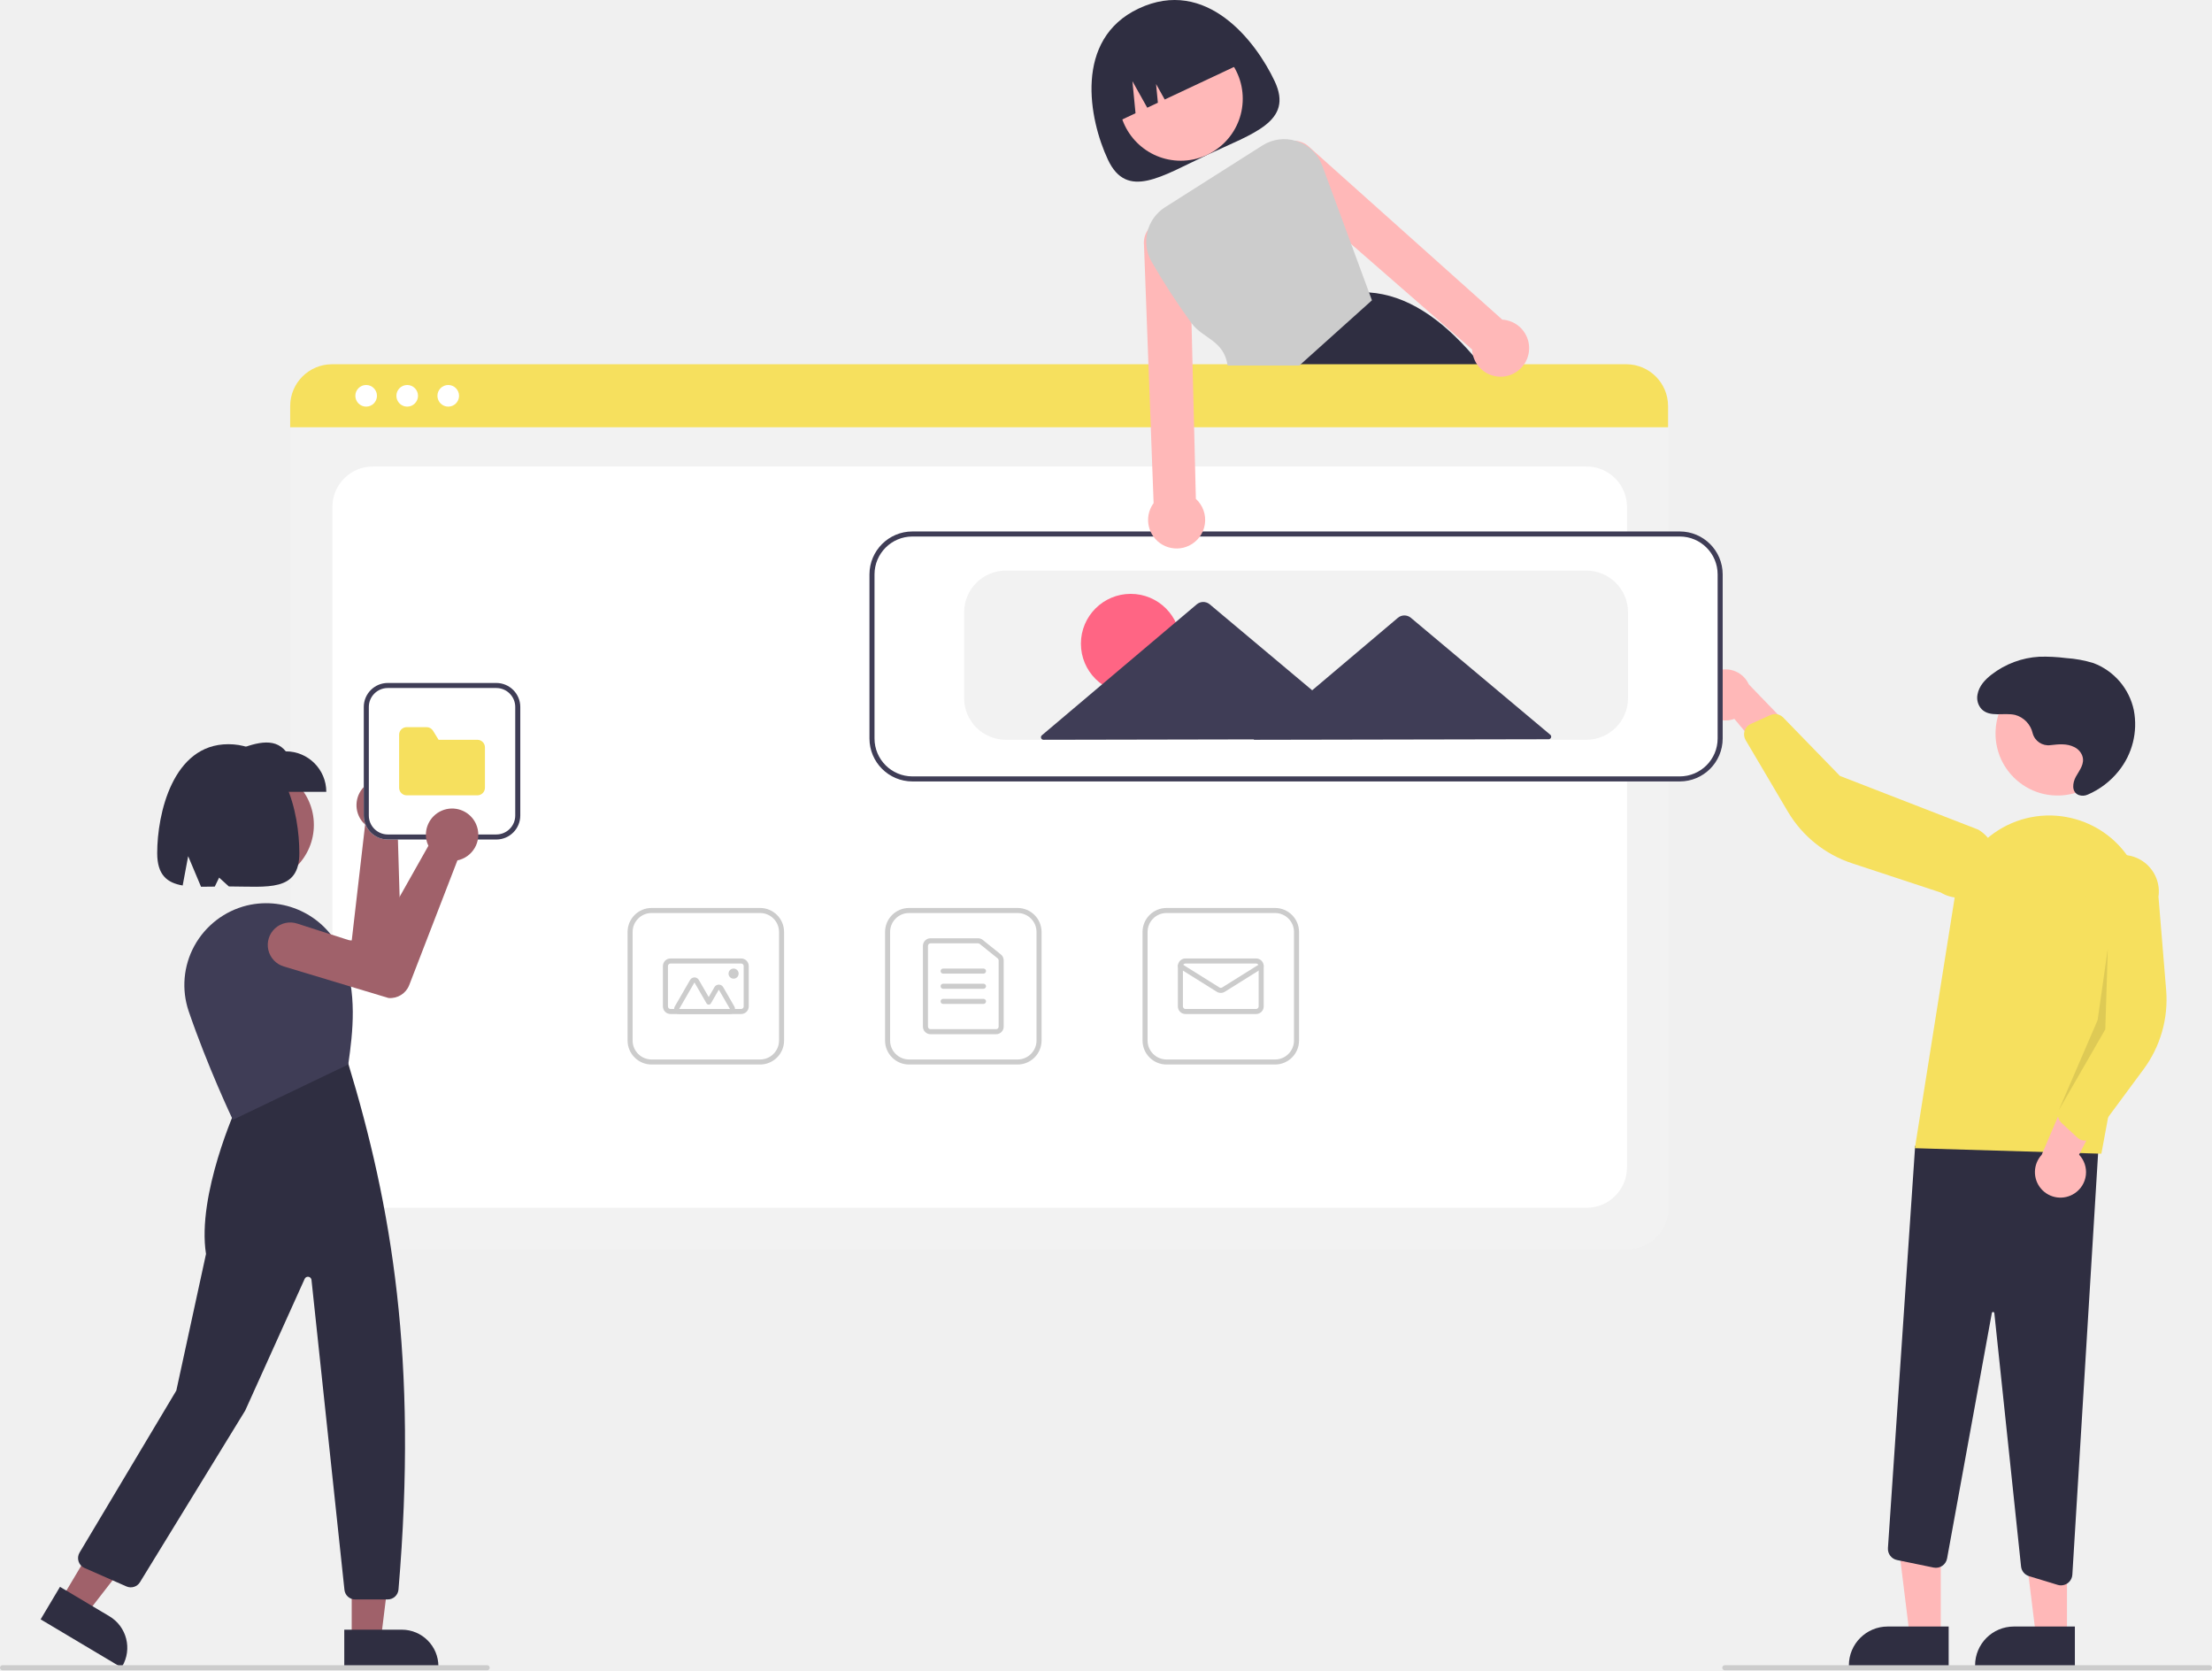
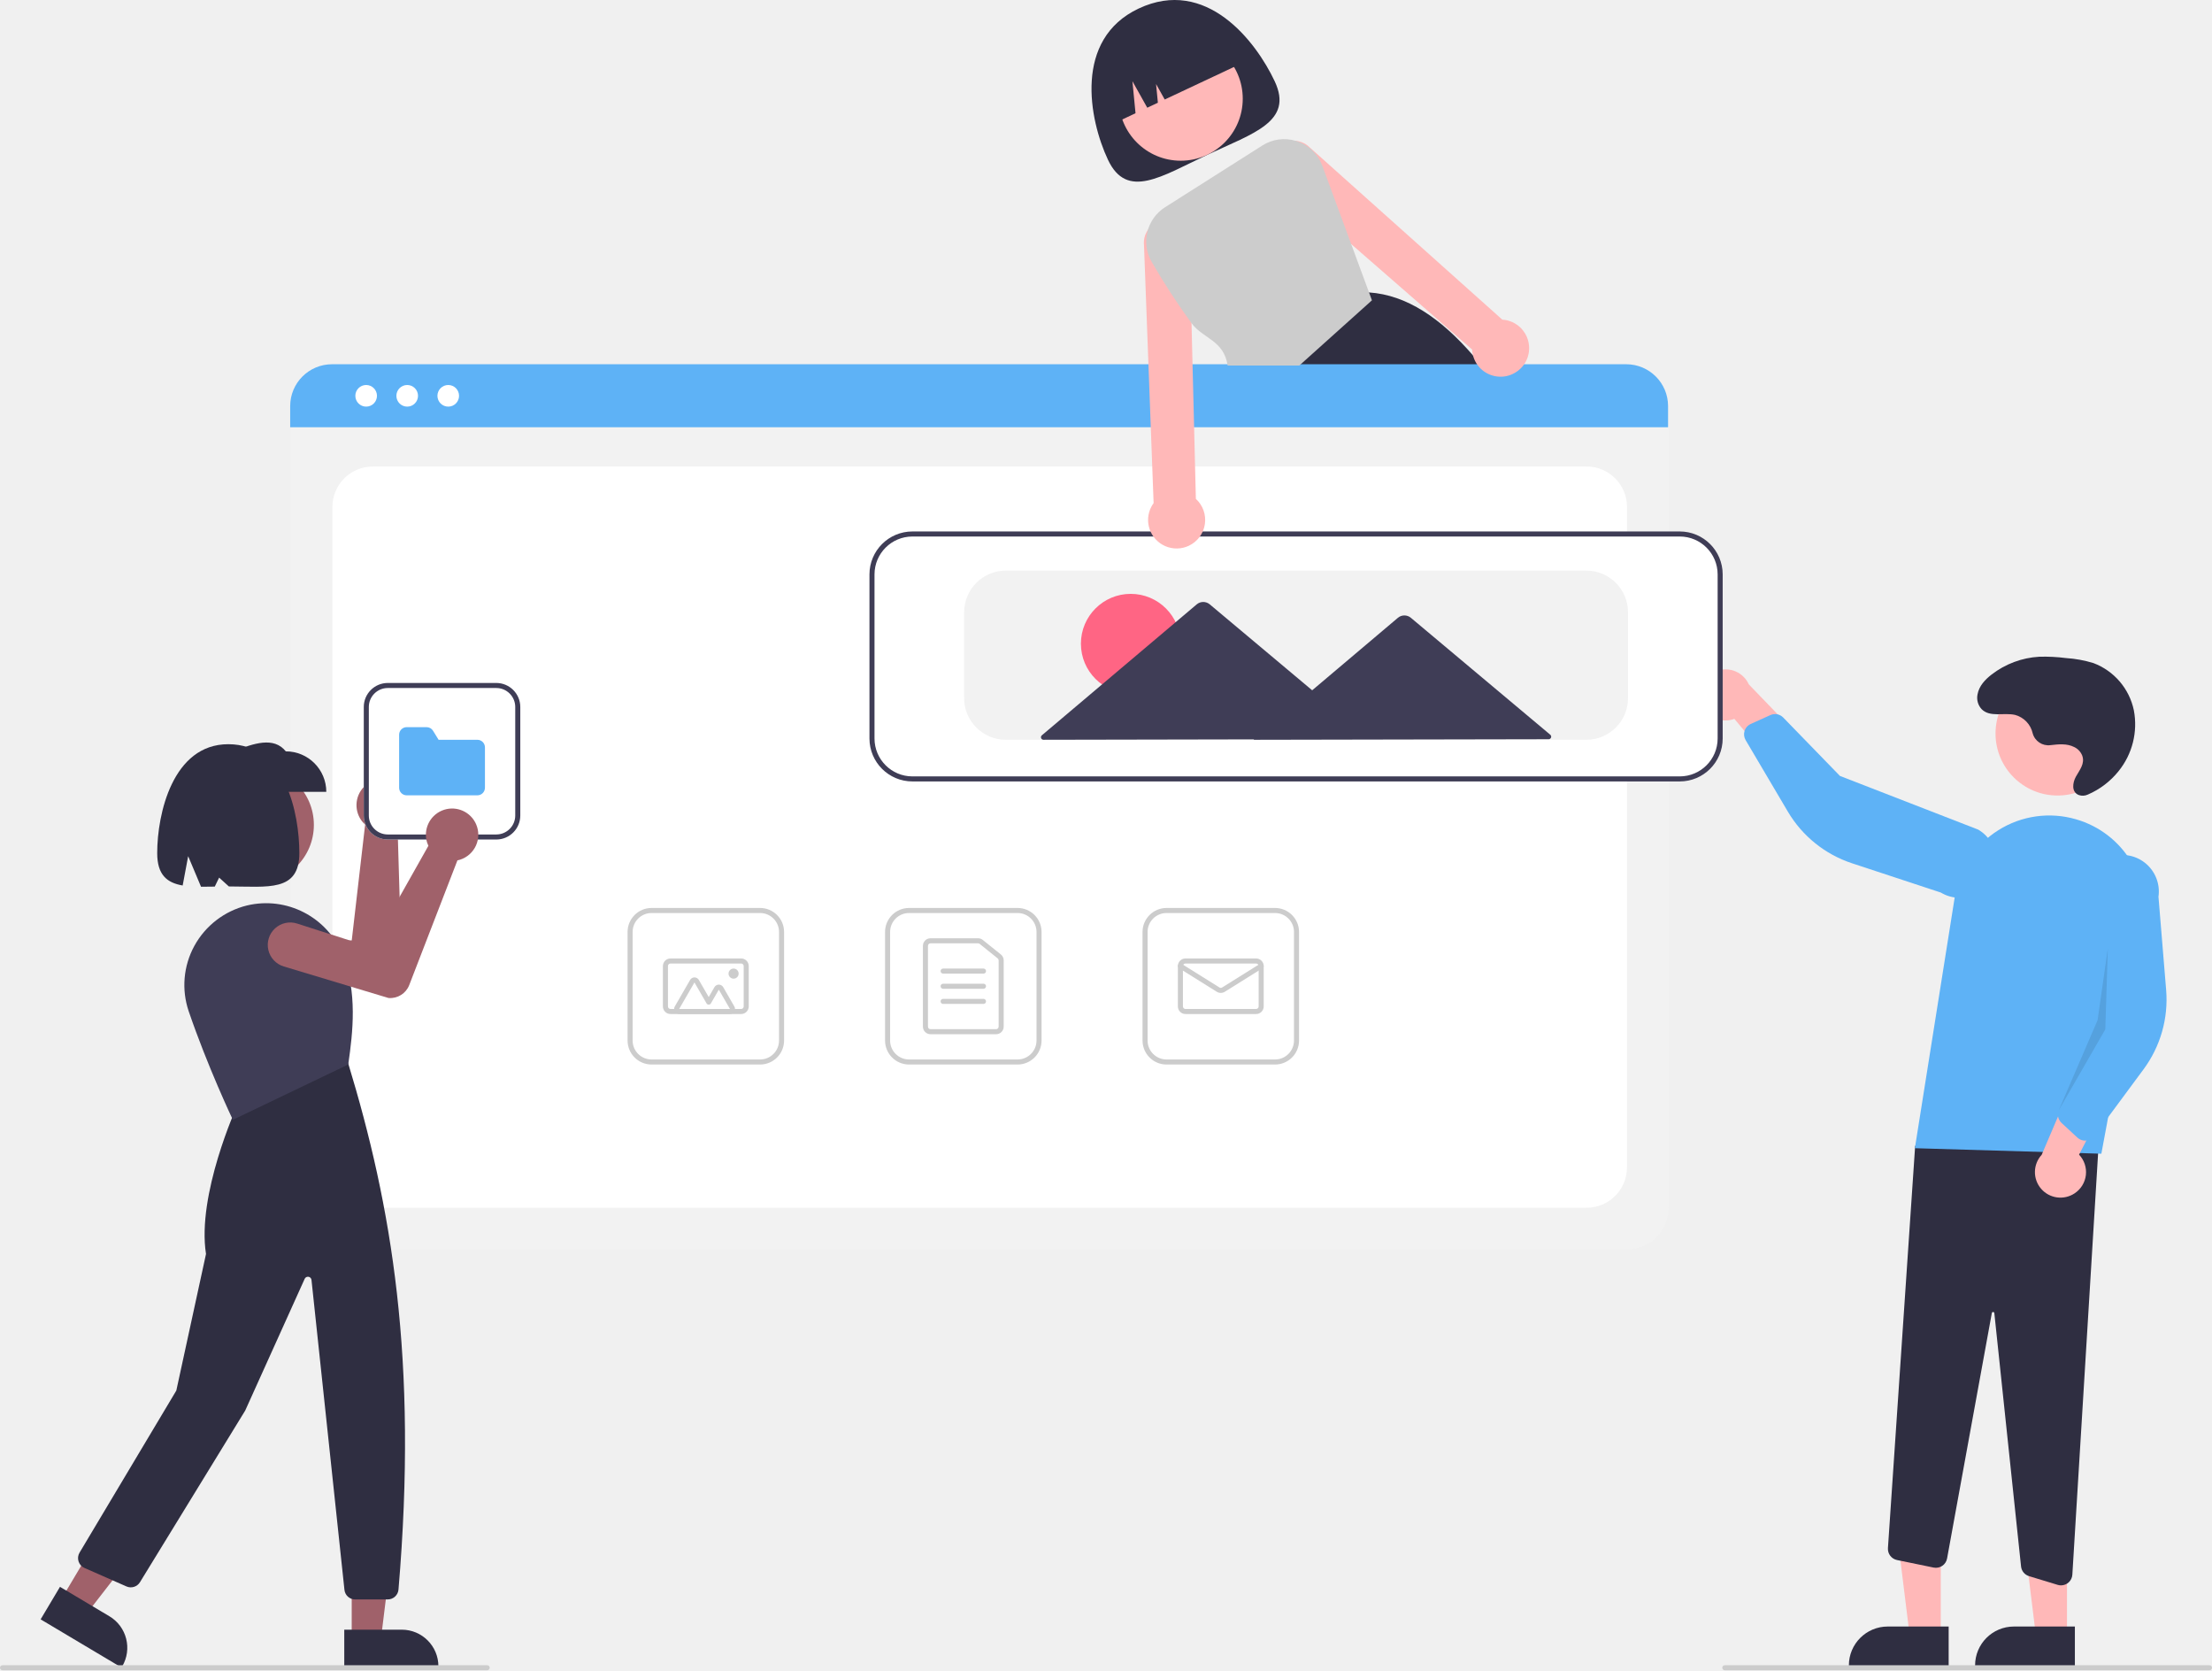
<svg xmlns="http://www.w3.org/2000/svg" id="a27520da-4319-485c-96d7-e776d7397e13" data-name="Layer 1" width="876.272" height="661.473" viewBox="0 0 876.272 661.473">
  <path d="M685.834,138.655c7.516,15.995-8.411,20.526-26.655,29.099s-31.898,17.942-39.414,1.947-13.615-47.743,12.195-59.871C658.66,97.284,678.318,122.659,685.834,138.655Z" transform="translate(-180.8642 -106.4605)" fill="#2f2e41" />
  <circle cx="467.746" cy="39.089" r="24.561" fill="#ffb8b8" />
  <path d="M770.29,254.473c-.85-1.11-1.7-2.2-2.56-3.26q-1.665-2.07-3.35-4.01c-12.73-14.69-26.27-23.94-41.18-24.93h-.02l-.22-.02-29.71,28.96-10.1,9.84.22.54,5.45,13.57h95.49A234.834,234.834,0,0,0,770.29,254.473Z" transform="translate(-180.8642 -106.4605)" fill="#2f2e41" />
  <path d="M621.902,155.438l0,0,8.792-4.131-1.225-12.683,5.879,10.496,4.202-1.975-.714-7.399,3.43,6.123,31.224-14.673,0,0a26,26,0,0,0-34.589-12.474l-4.525,2.126A26,26,0,0,0,621.902,155.438Z" transform="translate(-180.8642 -106.4605)" fill="#2f2e41" />
  <path d="M825.39,601.261H312.552a16.519,16.519,0,0,1-16.5-16.5V276.607a12.102,12.102,0,0,1,12.088-12.088H829.593a12.311,12.311,0,0,1,12.297,12.297V584.761A16.519,16.519,0,0,1,825.39,601.261Z" transform="translate(-180.8642 -106.4605)" fill="#f2f2f2" />
  <path d="M328.552,584.761h480.839a16,16,0,0,0,16-16V307.213a16,16,0,0,0-16-16H328.552a16,16,0,0,0-16,16V568.761A16,16,0,0,0,328.552,584.761Z" transform="translate(-180.8642 -106.4605)" fill="#fff" />
-   <path d="M841.66,275.663H295.82v-8.4a16.574,16.574,0,0,1,16.56-16.55H825.1a16.574,16.574,0,0,1,16.56,16.55Z" transform="translate(-180.8642 -106.4605)" fill="#f6e05e" />
+   <path d="M841.66,275.663H295.82v-8.4a16.574,16.574,0,0,1,16.56-16.55H825.1a16.574,16.574,0,0,1,16.56,16.55Z" transform="translate(-180.8642 -106.4605)" fill="#5eb2f6" />
  <circle cx="145.051" cy="156.752" r="4.283" fill="#fff" />
  <circle cx="161.31" cy="156.752" r="4.283" fill="#fff" />
  <circle cx="177.569" cy="156.752" r="4.283" fill="#fff" />
  <path d="M583.974,528.04h-43a9.511,9.511,0,0,1-9.5-9.5v-43a9.511,9.511,0,0,1,9.5-9.5h43a9.511,9.511,0,0,1,9.5,9.5v43A9.511,9.511,0,0,1,583.974,528.04Zm-43-60a7.508,7.508,0,0,0-7.5,7.5v43a7.508,7.508,0,0,0,7.5,7.5h43a7.508,7.508,0,0,0,7.5-7.5v-43a7.508,7.508,0,0,0-7.5-7.5Z" transform="translate(-180.8642 -106.4605)" fill="#ccc" />
  <path d="M575.474,516.04h-26a3.003,3.003,0,0,1-3-3v-32a3.003,3.003,0,0,1,3-3h18.839a3.007,3.007,0,0,1,1.879.662l7.16,5.754a2.984,2.984,0,0,1,1.121,2.338v26.246A3.003,3.003,0,0,1,575.474,516.04Zm-26-36a1.001,1.001,0,0,0-1,1v32a1.001,1.001,0,0,0,1,1h26a1.001,1.001,0,0,0,1-1v-26.246a.995.995,0,0,0-.374-.779l-7.161-5.754a1.002,1.002,0,0,0-.626-.22Z" transform="translate(-180.8642 -106.4605)" fill="#ccc" />
  <path d="M570.474,492.04h-16a1,1,0,0,1,0-2h16a1,1,0,0,1,0,2Z" transform="translate(-180.8642 -106.4605)" fill="#ccc" />
  <path d="M570.474,498.04h-16a1,1,0,0,1,0-2h16a1,1,0,0,1,0,2Z" transform="translate(-180.8642 -106.4605)" fill="#ccc" />
  <path d="M570.474,504.04h-16a1,1,0,0,1,0-2h16a1,1,0,0,1,0,2Z" transform="translate(-180.8642 -106.4605)" fill="#ccc" />
  <path d="M685.974,528.04h-43a9.511,9.511,0,0,1-9.5-9.5v-43a9.511,9.511,0,0,1,9.5-9.5h43a9.511,9.511,0,0,1,9.5,9.5v43A9.511,9.511,0,0,1,685.974,528.04Zm-43-60a7.508,7.508,0,0,0-7.5,7.5v43a7.508,7.508,0,0,0,7.5,7.5h43a7.508,7.508,0,0,0,7.5-7.5v-43a7.508,7.508,0,0,0-7.5-7.5Z" transform="translate(-180.8642 -106.4605)" fill="#ccc" />
  <path d="M678.474,508.04h-28a3.003,3.003,0,0,1-3-3v-16a3.003,3.003,0,0,1,3-3h28a3.003,3.003,0,0,1,3,3v16A3.003,3.003,0,0,1,678.474,508.04Zm-28-20a1.001,1.001,0,0,0-1,1v16a1.001,1.001,0,0,0,1,1h28a1.001,1.001,0,0,0,1-1v-16a1.001,1.001,0,0,0-1-1Z" transform="translate(-180.8642 -106.4605)" fill="#ccc" />
  <path d="M664.474,499.678a3.003,3.003,0,0,1-1.59-.453l-14.94-9.337a1,1,0,0,1,1.061-1.696l14.94,9.337a1.006,1.006,0,0,0,1.06,0l14.939-9.337a1,1,0,0,1,1.061,1.696l-14.939,9.337A3.004,3.004,0,0,1,664.474,499.678Z" transform="translate(-180.8642 -106.4605)" fill="#ccc" />
  <path d="M481.974,528.04h-43a9.511,9.511,0,0,1-9.5-9.5v-43a9.511,9.511,0,0,1,9.5-9.5h43a9.511,9.511,0,0,1,9.5,9.5v43A9.511,9.511,0,0,1,481.974,528.04Zm-43-60a7.508,7.508,0,0,0-7.5,7.5v43a7.508,7.508,0,0,0,7.5,7.5h43a7.508,7.508,0,0,0,7.5-7.5v-43a7.508,7.508,0,0,0-7.5-7.5Z" transform="translate(-180.8642 -106.4605)" fill="#ccc" />
  <path d="M474.474,508.04h-28a3.003,3.003,0,0,1-3-3v-16a3.003,3.003,0,0,1,3-3h28a3.003,3.003,0,0,1,3,3v16A3.003,3.003,0,0,1,474.474,508.04Zm-28-20a1.001,1.001,0,0,0-1,1v16a1.001,1.001,0,0,0,1,1h28a1.001,1.001,0,0,0,1-1v-16a1.001,1.001,0,0,0-1-1Z" transform="translate(-180.8642 -106.4605)" fill="#ccc" />
  <path d="M470.036,508.04h-20.124a2,2,0,0,1-1.732-3l6.062-10.5a2,2,0,0,1,3.464,0l3.915,6.781,2.268-3.929a2,2,0,0,1,3.464,0l4.415,7.647a2,2,0,0,1-1.732,3Zm0-2h0l-4.415-7.647-3.134,5.429a1.0 1,0,0,1-.866.5h0a1.0 1,0,0,1-.866-.5l-4.781-8.281-6.062,10.5Z" transform="translate(-180.8642 -106.4605)" fill="#ccc" />
  <circle cx="290.61" cy="385.579" r="2" fill="#ccc" />
  <polygon points="768.825 648.15 756.565 648.149 750.733 600.861 768.827 600.862 768.825 648.15" fill="#ffb8b8" />
  <path d="M952.816,766.494l-39.531-.001v-.5a15.386,15.386,0,0,1,15.386-15.386h.001l24.144.001Z" transform="translate(-180.8642 -106.4605)" fill="#2f2e41" />
  <polygon points="818.825 648.15 806.565 648.149 800.733 600.861 818.827 600.862 818.825 648.15" fill="#ffb8b8" />
  <path d="M1002.816,766.494l-39.531-.001v-.5a15.386,15.386,0,0,1,15.386-15.386h.001l24.144.001Z" transform="translate(-180.8642 -106.4605)" fill="#2f2e41" />
  <path d="M996.014,734.111l-11.354-3.454a4.493,4.493,0,0,1-3.166-3.833L970.908,626.498a.48.48,0,0,0-.479-.447.469.469,0,0,0-.51.409l-17.731,97.199a4.5,4.5,0,0,1-5.335,3.6L932.342,724.269a4.516,4.516,0,0,1-3.582-4.712l10.785-159.312,73.138-7.892-10.868,177.727a4.505,4.505,0,0,1-4.484,4.228A4.526,4.526,0,0,1,996.014,734.111Z" transform="translate(-180.8642 -106.4605)" fill="#2f2e41" />
  <circle cx="815.08" cy="290.487" r="24.561" fill="#ffb8b8" />
-   <path d="M939.433,561.18l15.858-99.851a37.857,37.857,0,0,1,48.005-30.399h0a37.743,37.743,0,0,1,26.601,43.262l-16.591,89.172Z" transform="translate(-180.8642 -106.4605)" fill="#f6e05e" />
+   <path d="M939.433,561.18l15.858-99.851a37.857,37.857,0,0,1,48.005-30.399h0a37.743,37.743,0,0,1,26.601,43.262l-16.591,89.172Z" transform="translate(-180.8642 -106.4605)" fill="#5eb2f6" />
  <path d="M1002.725,579.046a10.056,10.056,0,0,0,1.747-15.32l16.396-31.751-18.465,1.97-12.739,29.849a10.11,10.11,0,0,0,13.061,15.251Z" transform="translate(-180.8642 -106.4605)" fill="#ffb8b8" />
-   <path d="M1006.236,558.126a4.506,4.506,0,0,1-2.426-1.151l-6.273-5.797a4.515,4.515,0,0,1-1.092-5.054l12.537-29.718-1.779-58.72a14.497,14.497,0,1,1,28.727,3.919l3.041,36.912a46.373,46.373,0,0,1-8.938,31.397l-19.552,26.432a4.505,4.505,0,0,1-3.195,1.804A4.455,4.455,0,0,1,1006.236,558.126Z" transform="translate(-180.8642 -106.4605)" fill="#f6e05e" />
+   <path d="M1006.236,558.126a4.506,4.506,0,0,1-2.426-1.151l-6.273-5.797a4.515,4.515,0,0,1-1.092-5.054l12.537-29.718-1.779-58.72a14.497,14.497,0,1,1,28.727,3.919l3.041,36.912a46.373,46.373,0,0,1-8.938,31.397l-19.552,26.432a4.505,4.505,0,0,1-3.195,1.804A4.455,4.455,0,0,1,1006.236,558.126Z" transform="translate(-180.8642 -106.4605)" fill="#5eb2f6" />
  <path d="M854.505,383.566a10.056,10.056,0,0,0,13.426,7.582l22.846,27.478,5.385-17.772-22.52-23.369a10.11,10.11,0,0,0-19.137,6.081Z" transform="translate(-180.8642 -106.4605)" fill="#ffb8b8" />
-   <path d="M872.401,394.955a4.506,4.506,0,0,1,2.006-1.786l7.784-3.517a4.515,4.515,0,0,1,5.08.965l22.478,23.132,54.766,21.257a14.497,14.497,0,1,1-14.809,24.926l-35.177-11.592a46.374,46.374,0,0,1-25.427-20.472l-16.717-28.31a4.505,4.505,0,0,1-.415-3.646A4.454,4.454,0,0,1,872.401,394.955Z" transform="translate(-180.8642 -106.4605)" fill="#f6e05e" />
+   <path d="M872.401,394.955a4.506,4.506,0,0,1,2.006-1.786l7.784-3.517a4.515,4.515,0,0,1,5.08.965l22.478,23.132,54.766,21.257a14.497,14.497,0,1,1-14.809,24.926l-35.177-11.592a46.374,46.374,0,0,1-25.427-20.472l-16.717-28.31a4.505,4.505,0,0,1-.415-3.646A4.454,4.454,0,0,1,872.401,394.955Z" transform="translate(-180.8642 -106.4605)" fill="#5eb2f6" />
  <polygon points="835.002 375.652 834.002 407.652 815.58 439.663 830.962 403.99 835.002 375.652" opacity="0.1" />
  <path d="M993.13,401.563a6.423,6.423,0,0,1-7.031-4.702,9.764,9.764,0,0,0-6.951-7.274c-4.505-1.029-10.012,1.091-13.314-2.322a6.637,6.637,0,0,1-1.575-5.842c.608-3.317,2.981-5.823,5.563-7.827a34.062,34.062,0,0,1,18.866-7.051,67.677,67.677,0,0,1,10.621.528,47.009,47.009,0,0,1,10.864,1.985,25.576,25.576,0,0,1,16.002,18.68,29.528,29.528,0,0,1-6.057,24.13,31.702,31.702,0,0,1-12.161,9.259,4.744,4.744,0,0,1-3.606.183c-2.957-1.176-2.474-4.839-1.126-7.283,1.443-2.615,3.663-5.146,2.503-8.329a6.302,6.302,0,0,0-3.127-3.366c-2.94-1.499-6.228-1.145-9.389-.78Z" transform="translate(-180.8642 -106.4605)" fill="#2f2e41" />
  <path d="M846.297,415.433h-304a16.519,16.519,0,0,1-16.5-16.5v-65a16.519,16.519,0,0,1,16.5-16.5h304a16.519,16.519,0,0,1,16.5,16.5v65A16.519,16.519,0,0,1,846.297,415.433Z" transform="translate(-180.8642 -106.4605)" fill="#fff" />
  <path d="M846.297,415.933h-304a17.019,17.019,0,0,1-17-17v-65a17.019,17.019,0,0,1,17-17h304a17.019,17.019,0,0,1,17,17v65A17.019,17.019,0,0,1,846.297,415.933Zm-304-97a15.017,15.017,0,0,0-15,15v65a15.017,15.017,0,0,0,15,15h304a15.017,15.017,0,0,0,15-15v-65a15.017,15.017,0,0,0-15-15Z" transform="translate(-180.8642 -106.4605)" fill="#3f3d56" />
  <path d="M809.297,399.433h-230a16.519,16.519,0,0,1-16.5-16.5v-34a16.519,16.519,0,0,1,16.5-16.5h230a16.519,16.519,0,0,1,16.5,16.5v34A16.519,16.519,0,0,1,809.297,399.433Z" transform="translate(-180.8642 -106.4605)" fill="#f2f2f2" />
  <circle cx="447.928" cy="254.915" r="19.732" fill="#ff6584" />
  <path d="M795.004,397.442l-27.853-23.36-27.372-22.956a4,4,0,0,0-5.153.01l-27.283,23.062-6.664,5.633-10.048-8.427-30.537-25.611a4,4,0,0,0-5.152.01l-30.438,25.728-30.917,26.133a1.0 1,0,0,0,.647,1.764l63.387-.122,20.064-.039-.196.166,59.808-.115,57.067-.11A1.0 1,0,0,0,795.004,397.442Z" transform="translate(-180.8642 -106.4605)" fill="#3f3d56" />
  <path d="M1056.136,767.933h-192a1,1,0,0,1,0-2h192a1,1,0,0,1,0,2Z" transform="translate(-180.8642 -106.4605)" fill="#ccc" />
  <path d="M784.92,238.373a11.221,11.221,0,0,0-7.25-5.1,10.301,10.301,0,0,0-1.66-.21l-76.19-68.12a9.015,9.015,0,0,0-5.63-2.69,7.67,7.67,0,0,0-1.27-.04,9.055,9.055,0,0,0-5.96,15.48l29.17,25.43,47.9,41.75a11.916,11.916,0,0,0,.35,2.33,11.266,11.266,0,0,0,9.67,8.37,11.092,11.092,0,0,0,6.05-1,11.407,11.407,0,0,0,3.88-2.97c.11-.13.21-.25.31-.39a11.293,11.293,0,0,0,.63-12.84Z" transform="translate(-180.8642 -106.4605)" fill="#ffb8b8" />
  <path d="M654.6,304.023l-.71-28.86-.6-23.95-.41-16.76-.81-32.67a9.046,9.046,0,0,0-15.71-5.25,6.923,6.923,0,0,0-.75.96,8.936,8.936,0,0,0-1.56,6.05l1.78,47.67.89,23.95,1.14,30.55a12.047,12.047,0,0,0-.89,1.41,11.248,11.248,0,0,0-.71,8.84,11.311,11.311,0,0,0,15.56,6.63,11.301,11.301,0,0,0,2.78-18.57Z" transform="translate(-180.8642 -106.4605)" fill="#ffb8b8" />
  <path d="M723.201,222.273l-7.07-19.15-11.44-31.02a16.006,16.006,0,0,0-9.95-9.68c-.18-.06-.37-.12-.55-.17a15.984,15.984,0,0,0-13.24,1.82l-38.53,24.44a16.093,16.093,0,0,0-5.27,21.75,276.323,276.323,0,0,0,15.73,24.19c4.49,6.11,12.85,6.76,14.3,16.76h28.41l28.76-25.82Z" transform="translate(-180.8642 -106.4605)" fill="#ccc" />
  <circle cx="101.165" cy="326.682" r="23.172" fill="#a0616a" />
  <path d="M338.916,417.193q.343.273.664.578a10.38,10.38,0,0,1-.417,15.484,9.722,9.722,0,0,1-.814.613l1.568,52.945a8.061,8.061,0,0,1-5.545,7.867l-.096.021-42.989,4.578a8.899,8.899,0,1,1-1.722-17.713l30.644-2.699,5.3-45.851a9.876,9.876,0,0,1-.972-.99,10.38,10.38,0,0,1,14.378-14.833Z" transform="translate(-180.8642 -106.4605)" fill="#a0616a" />
  <polygon points="139.328 649.174 150.895 649.174 156.397 604.561 139.326 604.561 139.328 649.174" fill="#a0616a" />
  <path d="M317.242,751.858l22.778-.001h.001a14.516,14.516,0,0,1,14.516,14.516v.472l-37.294.001Z" transform="translate(-180.8642 -106.4605)" fill="#2f2e41" />
  <polygon points="24.366 633.182 34.304 639.099 61.857 603.582 47.189 594.849 24.366 633.182" fill="#a0616a" />
  <path d="M204.627,734.889l19.572,11.653.001 0a14.516,14.516,0,0,1,5.046,19.899l-.241.405L196.96,747.767Z" transform="translate(-180.8642 -106.4605)" fill="#2f2e41" />
  <path d="M334.488,739.877H321.536a4.238,4.238,0,0,1-4.221-3.797L304.258,613.343a1.415,1.415,0,0,0-2.697-.433l-23.555,52.159-41.704,68.003a4.266,4.266,0,0,1-5.329,1.666l-16.66-7.33a4.247,4.247,0,0,1-1.935-6.064l38.337-64.192,11.758-54.085c-3.698-23.455,12.155-58.326,12.316-58.676l.079-.17,43.668-17.068.219.268c17.221,56.514,27.715,117.332,19.967,208.568A4.274,4.274,0,0,1,334.488,739.877Z" transform="translate(-180.8642 -106.4605)" fill="#2f2e41" />
  <path d="M273.107,549.934l-.203-.427c-.097-.205-9.807-20.684-17.292-42.571a32.285,32.285,0,0,1,2.239-25.873,32.637,32.637,0,0,1,20.813-16.004h0A32.677,32.677,0,0,1,316.591,484.627c5.937,14.847,4.045,30.695,2.264,43.157l-.035.25-.227.109Z" transform="translate(-180.8642 -106.4605)" fill="#3f3d56" />
  <path d="M310.124,420.054H273.33V404.015c8.076-3.208,15.978-5.937,20.756,0a16.038,16.038,0,0,1,16.038,16.038Z" transform="translate(-180.8642 -106.4605)" fill="#2f2e41" />
  <path d="M271.293,401.185c-21.996,0-28.153,27.571-28.153,43.126,0,8.674,3.923,11.777,10.088,12.827l2.177-11.611,5.099,12.111c1.732.009,3.551-.025,5.437-.06l1.729-3.56,3.855,3.496c15.441.023,27.921,2.274,27.921-13.203C299.445,428.756,294.046,401.185,271.293,401.185Z" transform="translate(-180.8642 -106.4605)" fill="#2f2e41" />
  <path d="M373.864,767.933h-192a1,1,0,1,1,0-2h192a1,1,0,0,1,0,2Z" transform="translate(-180.8642 -106.4605)" fill="#ccc" />
  <path d="M377.474,438.933h-43a9.511,9.511,0,0,1-9.5-9.5v-43a9.511,9.511,0,0,1,9.5-9.5h43a9.511,9.511,0,0,1,9.5,9.5v43A9.511,9.511,0,0,1,377.474,438.933Z" transform="translate(-180.8642 -106.4605)" fill="#fff" />
  <path d="M377.474,438.933h-43a9.511,9.511,0,0,1-9.5-9.5v-43a9.511,9.511,0,0,1,9.5-9.5h43a9.511,9.511,0,0,1,9.5,9.5v43A9.511,9.511,0,0,1,377.474,438.933Zm-43-60a7.508,7.508,0,0,0-7.5,7.5v43a7.508,7.508,0,0,0,7.5,7.5h43a7.508,7.508,0,0,0,7.5-7.5v-43a7.508,7.508,0,0,0-7.5-7.5Z" transform="translate(-180.8642 -106.4605)" fill="#3f3d56" />
-   <path d="M369.974,421.433h-28a3.003,3.003,0,0,1-3-3v-21a3.003,3.003,0,0,1,3-3h7.882a2.981,2.981,0,0,1,2.555,1.427l2.198,3.573h15.364a3.003,3.003,0,0,1,3,3v16A3.003,3.003,0,0,1,369.974,421.433Z" transform="translate(-180.8642 -106.4605)" fill="#f6e05e" />
+   <path d="M369.974,421.433h-28a3.003,3.003,0,0,1-3-3v-21a3.003,3.003,0,0,1,3-3h7.882a2.981,2.981,0,0,1,2.555,1.427l2.198,3.573h15.364a3.003,3.003,0,0,1,3,3v16A3.003,3.003,0,0,1,369.974,421.433Z" transform="translate(-180.8642 -106.4605)" fill="#5eb2f6" />
  <path d="M369.064,432.042q.21.384.388.79a10.38,10.38,0,0,1-6.393,14.109,9.72,9.72,0,0,1-.988.25l-19.099,49.405a8.061,8.061,0,0,1-8.163,5.099l-.096-.018-41.397-12.462a8.899,8.899,0,1,1,5.286-16.993l29.29,9.404,22.676-40.202a9.876,9.876,0,0,1-.511-1.289,10.38,10.38,0,0,1,19.007-8.091Z" transform="translate(-180.8642 -106.4605)" fill="#a0616a" />
</svg>
